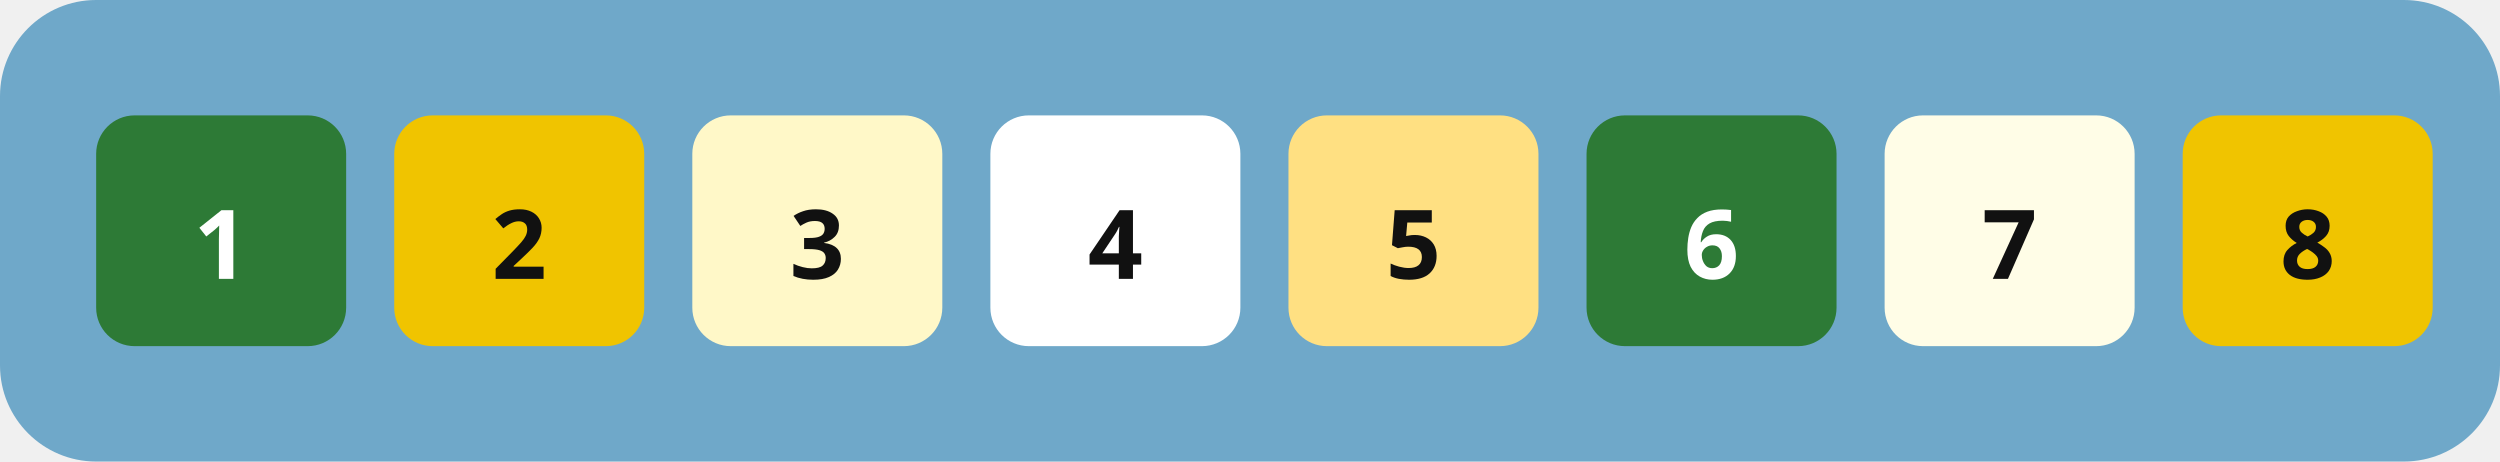
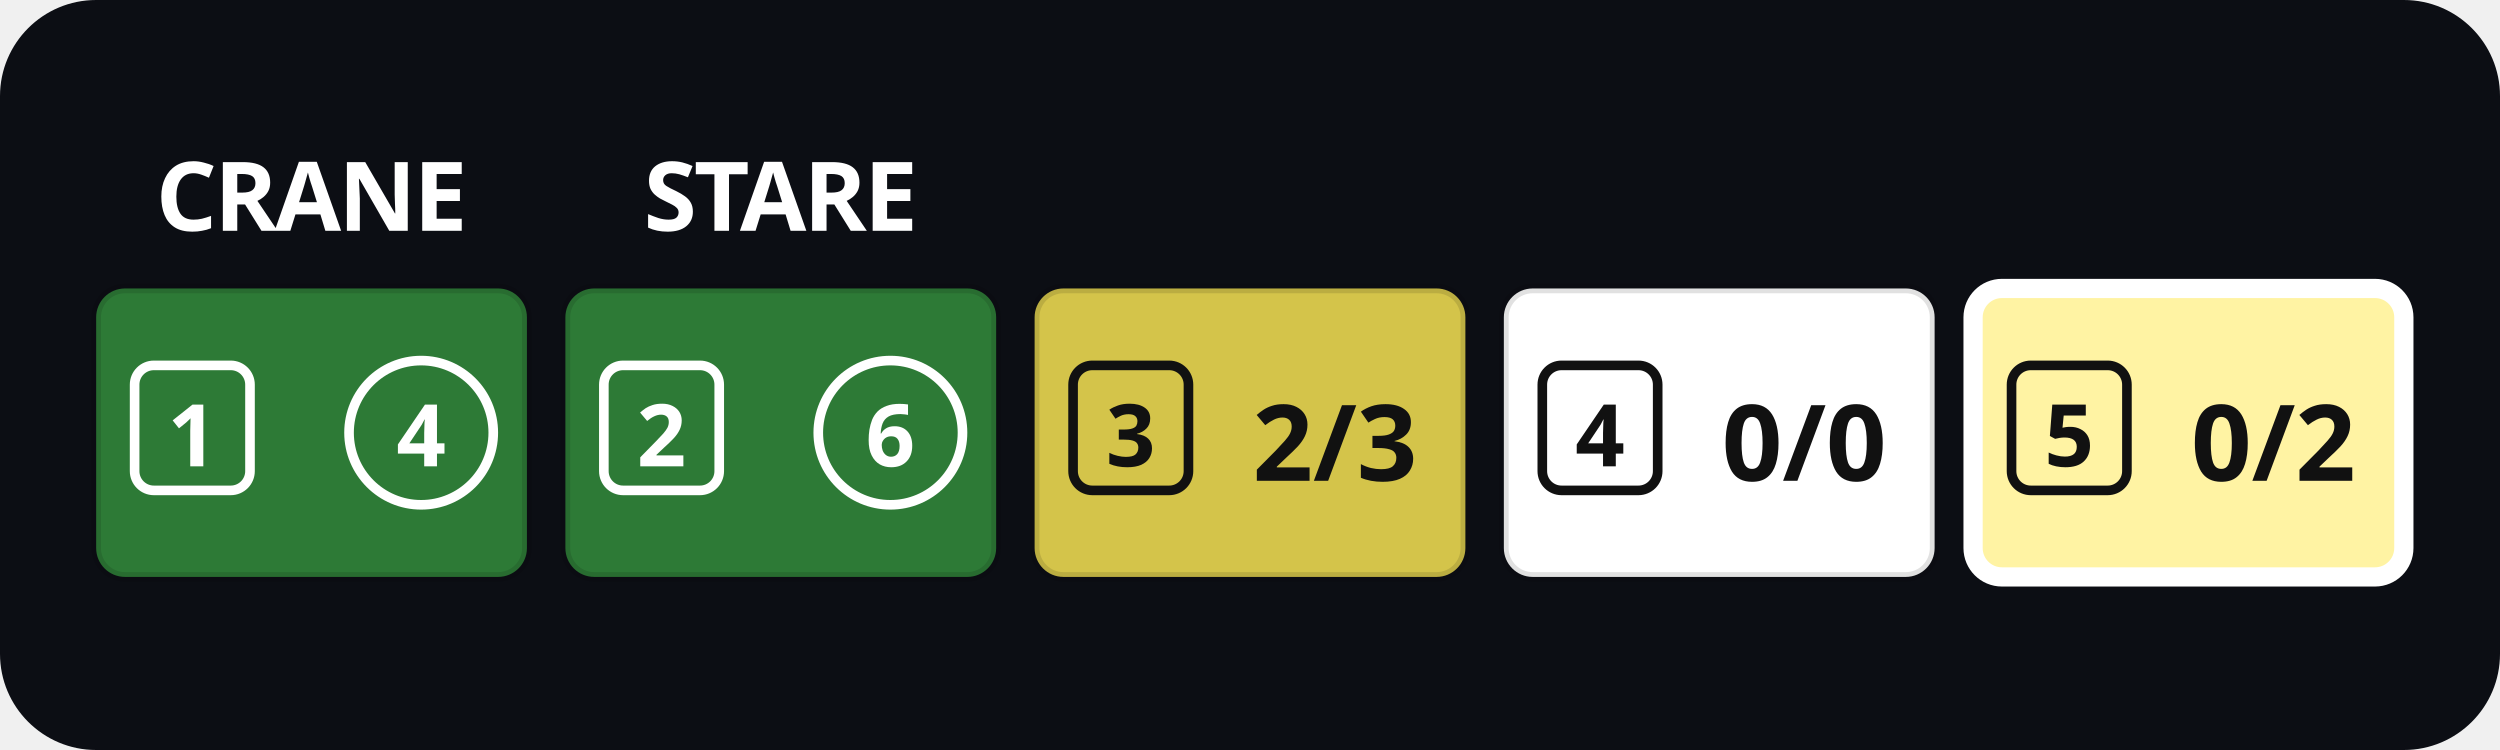
- <svg xmlns="http://www.w3.org/2000/svg" viewBox="0 0 260 48" width="260" height="48">
-   <rect width="260" height="48" rx="10" fill="#6fa8c9" />
-   <rect x="10" y="12" width="26" height="24" rx="4" fill="#2d7a36" />
-   <text x="23" y="29" text-anchor="middle" font-size="10" font-weight="700" font-family="DM Sans, system-ui, sans-serif" fill="#fff">1</text>
-   <rect x="41" y="12" width="26" height="24" rx="4" fill="#f0c400" />
-   <text x="54" y="29" text-anchor="middle" font-size="10" font-weight="700" font-family="DM Sans, system-ui, sans-serif" fill="#111">2</text>
-   <rect x="72" y="12" width="26" height="24" rx="4" fill="#fff8c8" />
-   <text x="85" y="29" text-anchor="middle" font-size="10" font-weight="700" font-family="DM Sans, system-ui, sans-serif" fill="#111">3</text>
-   <rect x="103" y="12" width="26" height="24" rx="4" fill="#fff" />
-   <text x="116" y="29" text-anchor="middle" font-size="10" font-weight="700" font-family="DM Sans, system-ui, sans-serif" fill="#111">4</text>
-   <rect x="134" y="12" width="26" height="24" rx="4" fill="#ffe082" />
-   <text x="147" y="29" text-anchor="middle" font-size="10" font-weight="700" font-family="DM Sans, system-ui, sans-serif" fill="#111">5</text>
-   <rect x="165" y="12" width="26" height="24" rx="4" fill="#2d7a36" />
-   <text x="178" y="29" text-anchor="middle" font-size="10" font-weight="700" font-family="DM Sans, system-ui, sans-serif" fill="#fff">6</text>
-   <rect x="196" y="12" width="26" height="24" rx="4" fill="#fffde7" />
-   <text x="209" y="29" text-anchor="middle" font-size="10" font-weight="700" font-family="DM Sans, system-ui, sans-serif" fill="#111">7</text>
-   <rect x="227" y="12" width="26" height="24" rx="4" fill="#f0c400" />
-   <text x="240" y="29" text-anchor="middle" font-size="10" font-weight="700" font-family="DM Sans, system-ui, sans-serif" fill="#111">8</text>
+ <svg xmlns="http://www.w3.org/2000/svg" viewBox="0 0 260 78" width="260" height="78">
+   <rect width="260" height="78" rx="10" fill="#0c0e14" />
+   <rect x="10" y="30" width="44.8" height="30" rx="3" fill="#2d7a36" stroke="rgba(0,0,0,0.12)" stroke-width="1" />
+   <text x="32.4" y="24" text-anchor="middle" font-size="10" font-weight="700" font-family="DM Sans, system-ui, sans-serif" fill="#fff" letter-spacing="-0.3">CRANE</text>
+   <rect x="14" y="38" width="12" height="13" rx="2" fill="none" stroke="#fff" />
+   <text x="20" y="48.5" text-anchor="middle" font-size="9" font-weight="700" font-family="DM Sans, system-ui, sans-serif" fill="#fff">1</text>
+   <circle cx="43.8" cy="45" r="7.5" fill="none" stroke="#fff" />
+   <text x="43.8" y="48.5" text-anchor="middle" font-size="9" font-weight="700" font-family="DM Sans, system-ui, sans-serif" fill="#fff">4</text>
+   <rect x="58.8" y="30" width="44.8" height="30" rx="3" fill="#2d7a36" stroke="rgba(0,0,0,0.12)" stroke-width="1" />
+   <text x="81.2" y="24" text-anchor="middle" font-size="10" font-weight="700" font-family="DM Sans, system-ui, sans-serif" fill="#fff" letter-spacing="-0.3">STARE</text>
+   <rect x="62.8" y="38" width="12" height="13" rx="2" fill="none" stroke="#fff" />
+   <text x="68.8" y="48.5" text-anchor="middle" font-size="9" font-weight="700" font-family="DM Sans, system-ui, sans-serif" fill="#fff">2</text>
+   <circle cx="92.6" cy="45" r="7.5" fill="none" stroke="#fff" />
+   <text x="92.6" y="48.5" text-anchor="middle" font-size="9" font-weight="700" font-family="DM Sans, system-ui, sans-serif" fill="#fff">6</text>
+   <rect x="107.6" y="30" width="44.8" height="30" rx="3" fill="#d4c44a" stroke="rgba(0,0,0,0.12)" stroke-width="1" />
+   <rect x="111.6" y="38" width="12" height="13" rx="2" fill="none" stroke="#111" />
+   <text x="117.6" y="48.5" text-anchor="middle" font-size="9" font-weight="700" font-family="DM Sans, system-ui, sans-serif" fill="#111">3</text>
+   <text x="147.4" y="50" text-anchor="end" font-size="11" font-weight="700" font-family="DM Sans, system-ui, sans-serif" fill="#111">2/3</text>
+   <rect x="156.4" y="30" width="44.8" height="30" rx="3" fill="#fff" stroke="rgba(0,0,0,0.12)" stroke-width="1" />
+   <rect x="160.4" y="38" width="12" height="13" rx="2" fill="none" stroke="#111" />
+   <text x="166.4" y="48.5" text-anchor="middle" font-size="9" font-weight="700" font-family="DM Sans, system-ui, sans-serif" fill="#111">4</text>
+   <text x="196.2" y="50" text-anchor="end" font-size="11" font-weight="700" font-family="DM Sans, system-ui, sans-serif" fill="#111">0/0</text>
+   <rect x="205.2" y="30" width="44.8" height="30" rx="3" fill="#fff3a3" stroke="#fff" stroke-width="2" />
+   <rect x="209.2" y="38" width="12" height="13" rx="2" fill="none" stroke="#111" />
+   <text x="215.2" y="48.5" text-anchor="middle" font-size="9" font-weight="700" font-family="DM Sans, system-ui, sans-serif" fill="#111">5</text>
+   <text x="245" y="50" text-anchor="end" font-size="11" font-weight="700" font-family="DM Sans, system-ui, sans-serif" fill="#111">0/2</text>
</svg>
